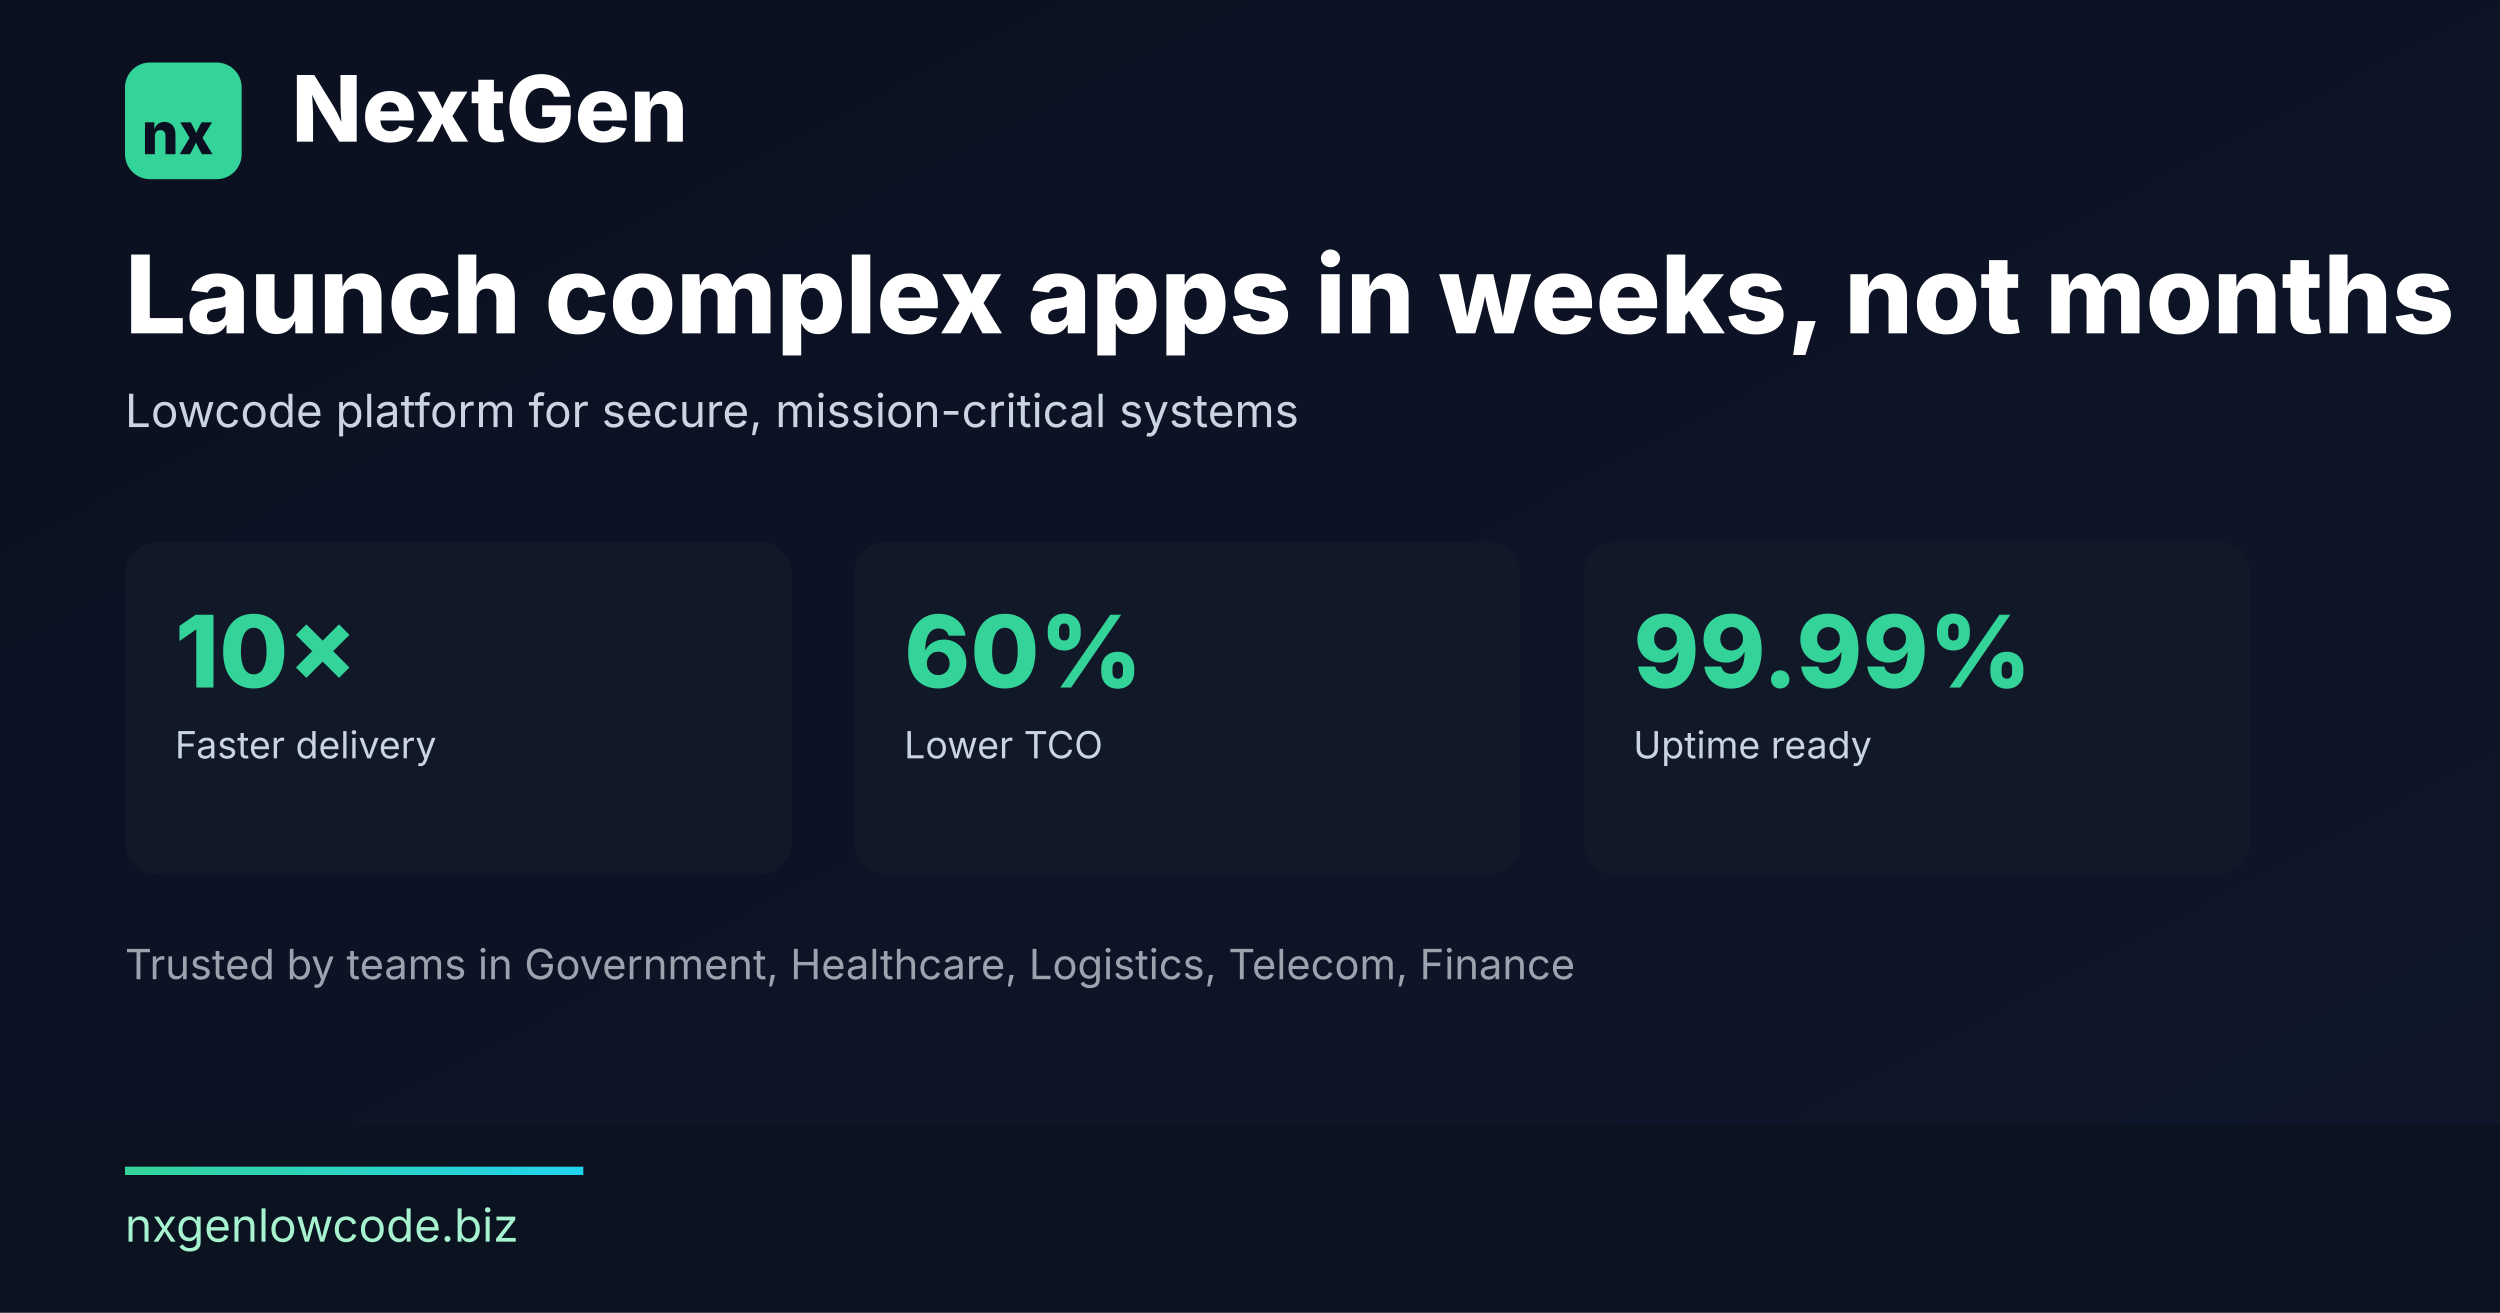
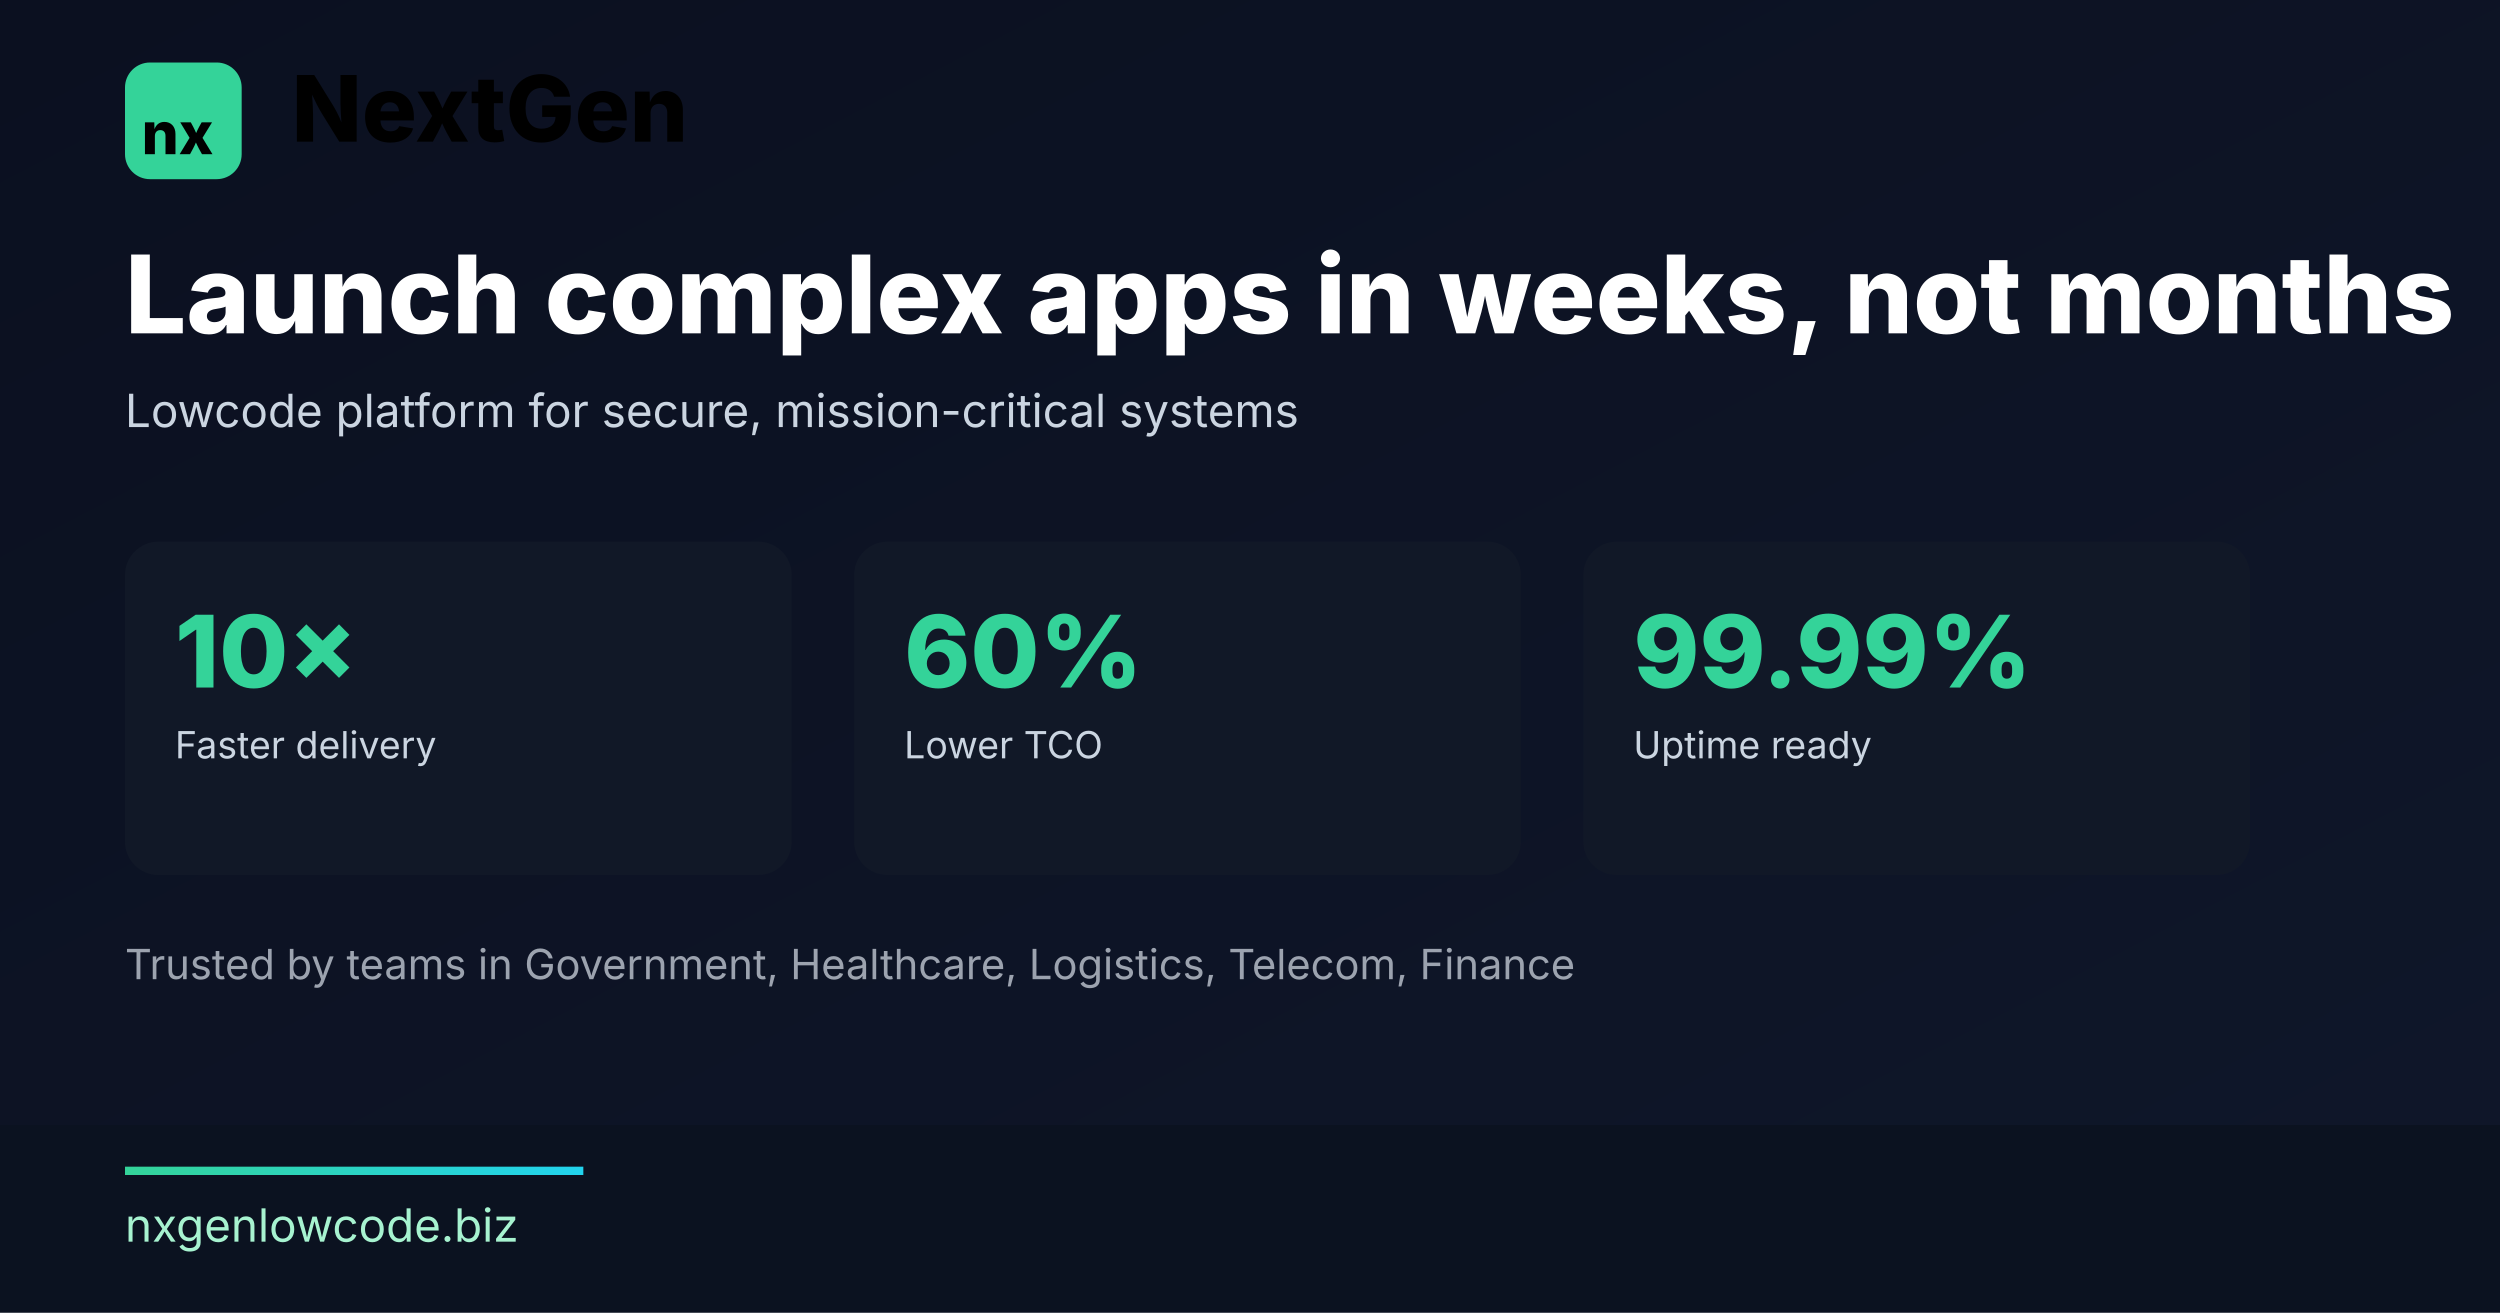
<svg xmlns="http://www.w3.org/2000/svg" width="1200" height="630" viewBox="0 0 1200 630" role="img" aria-labelledby="title8 desc8">
  <defs>
    <linearGradient id="bg8" x1="0" y1="0" x2="1" y2="1">
      <stop offset="0%" stop-color="#0b1020" />
      <stop offset="100%" stop-color="#0f172a" />
    </linearGradient>
    <linearGradient id="accent8" x1="0%" y1="0%" x2="100%" y2="0%">
      <stop offset="0%" stop-color="#34d399" />
      <stop offset="100%" stop-color="#22d3ee" />
    </linearGradient>
  </defs>
  <rect width="1200" height="630" fill="url(#bg8)" />
  <g transform="translate(60,60)">
    <rect x="0" y="-30" width="56" height="56" rx="12" fill="#34d399" />
-     <text x="8" y="14" font-family="Inter,sans-serif" font-size="28" font-weight="800" fill="#0b1020">nx</text>
-     <text x="80" y="8" font-family="Inter,sans-serif" font-size="44" font-weight="800" fill="#ffffff">NextGen</text>
+     <text x="8" y="14" font-family="Inter,sans-serif" font-size="28" font-weight="800" fill="#000000">nx</text>
+     <text x="80" y="8" font-family="Inter,sans-serif" font-size="44" font-weight="800" fill="#000000">NextGen</text>
  </g>
  <text x="60" y="160" font-family="Inter,sans-serif" font-size="52" font-weight="800" fill="#ffffff">Launch complex apps in weeks, not months</text>
  <text x="60" y="205" font-family="Inter,sans-serif" font-size="22" fill="#cbd5e1">Lowcode platform for secure, mission-critical systems</text>
  <g transform="translate(60,260)" font-family="Inter,sans-serif" fill="#e5e7eb">
    <g>
      <rect x="0" y="0" width="320" height="160" rx="16" fill="#111827" />
      <text x="24" y="70" font-size="48" font-weight="800" fill="#34d399">10×</text>
      <text x="24" y="104" font-size="18" fill="#cbd5e1">Faster delivery</text>
    </g>
    <g transform="translate(350,0)">
      <rect x="0" y="0" width="320" height="160" rx="16" fill="#111827" />
      <text x="24" y="70" font-size="48" font-weight="800" fill="#34d399">60%</text>
      <text x="24" y="104" font-size="18" fill="#cbd5e1">Lower TCO</text>
    </g>
    <g transform="translate(700,0)">
      <rect x="0" y="0" width="320" height="160" rx="16" fill="#111827" />
      <text x="24" y="70" font-size="48" font-weight="800" fill="#34d399">99.99%</text>
      <text x="24" y="104" font-size="18" fill="#cbd5e1">Uptime ready</text>
    </g>
  </g>
  <text x="60" y="470" font-family="Inter,sans-serif" font-size="20" fill="#9ca3af">Trusted by teams in Government, Healthcare, Logistics, Telecom, Finance</text>
  <g transform="translate(0,540)">
    <rect x="0" y="0" width="1200" height="90" fill="#0b1220" />
    <text x="60" y="56" font-family="Inter,sans-serif" font-size="22" fill="#a7f3d0">nxgenlowcode.biz</text>
    <rect x="60" y="20" width="220" height="4" fill="url(#accent8)" />
  </g>
</svg>
